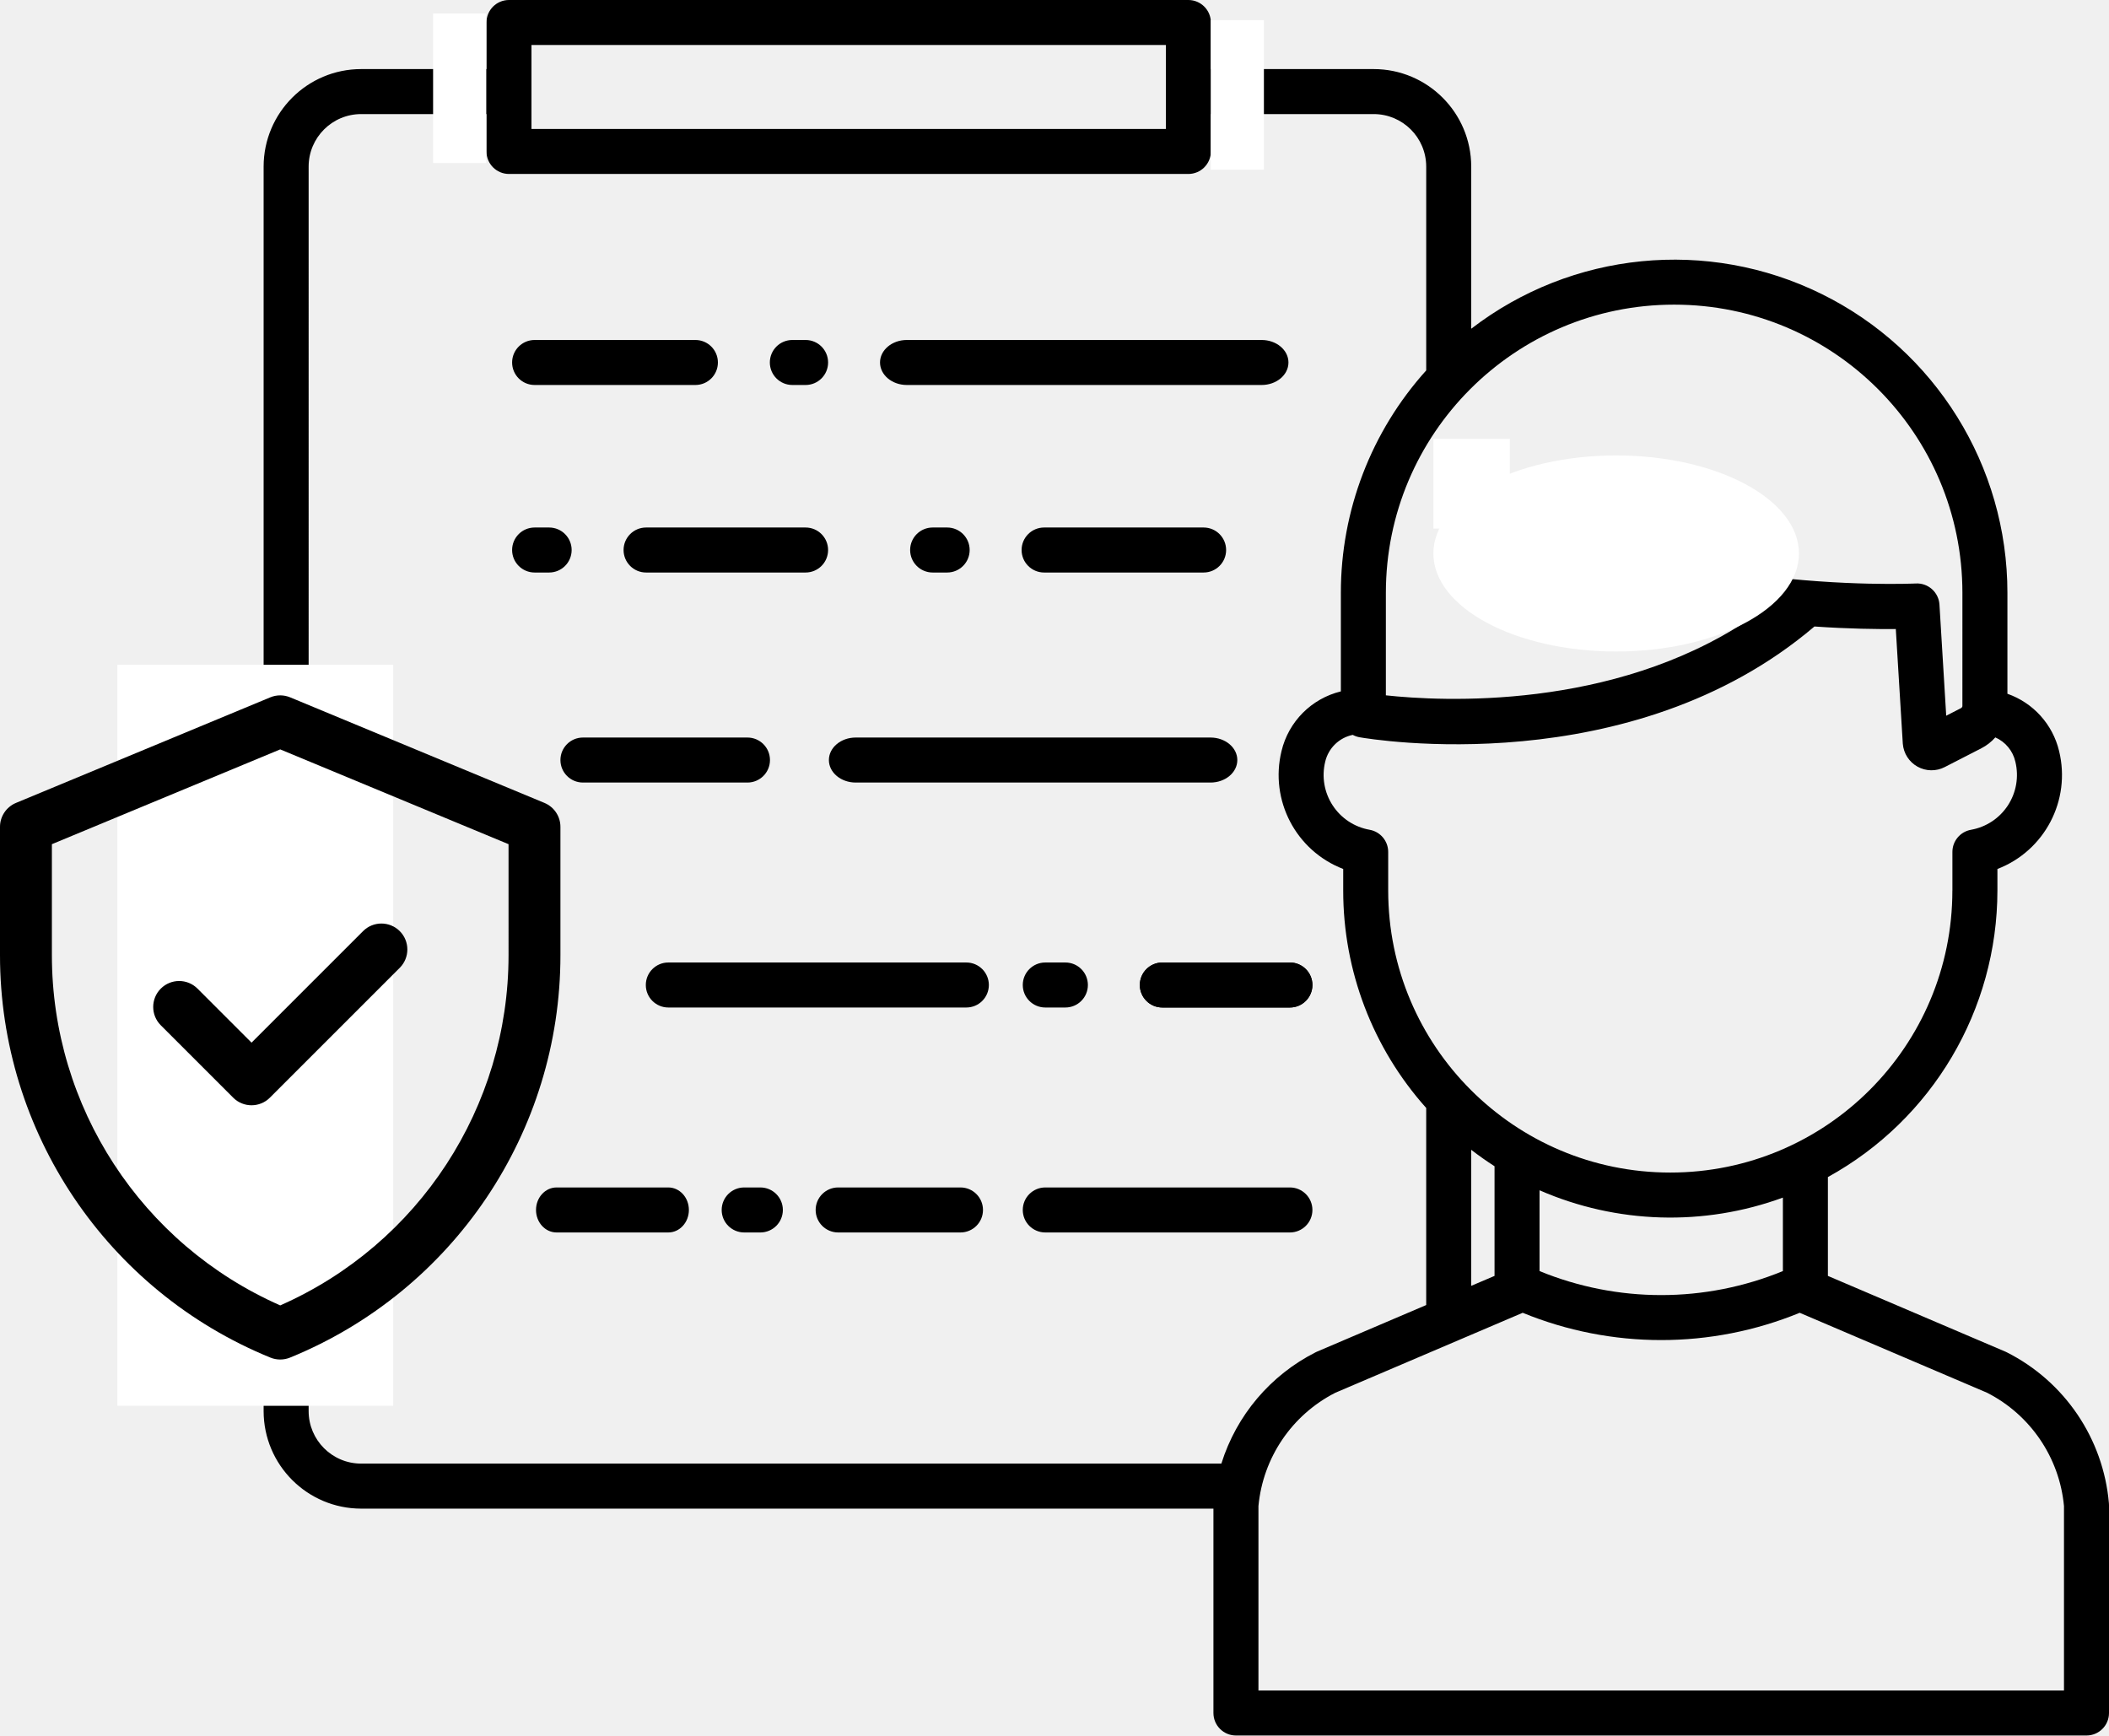
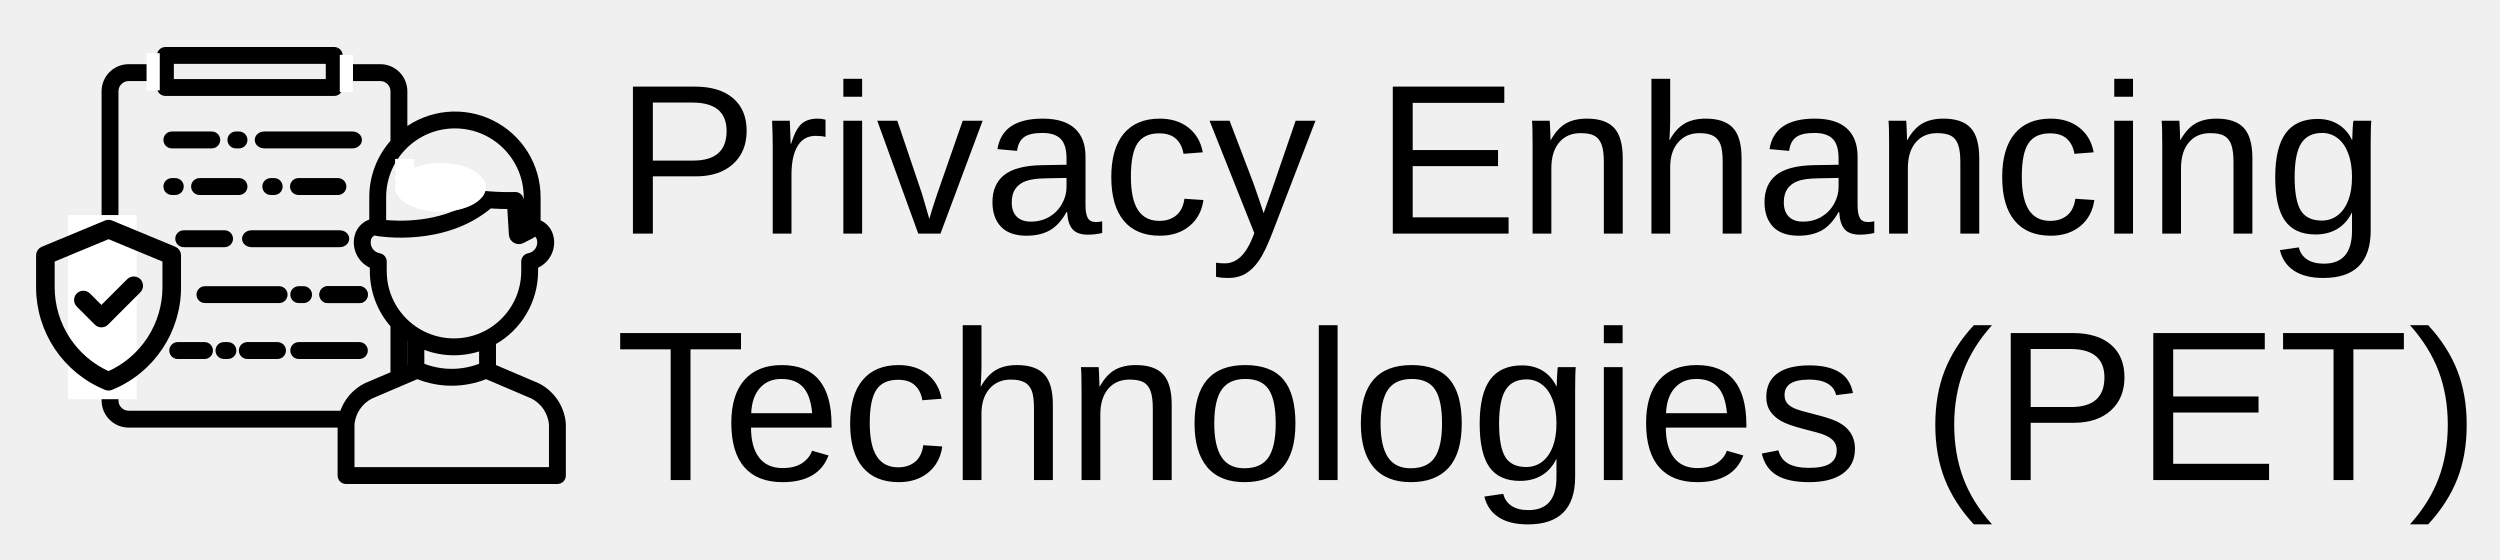
- <svg xmlns="http://www.w3.org/2000/svg" width="634.629" height="522.271" viewBox="0 0 634.629 522.271">
-   <g id="Group_1" data-name="Group 1" transform="translate(-1083.672 -182.941)">
-     <path id="Path_11" data-name="Path 11" d="M39.345,45.421H77.059V31.406a6.772,6.772,0,0,1,6.772-6.772H288.268a6.772,6.772,0,0,1,6.772,6.772V45.421h49a29.376,29.376,0,0,1,29.345,29.345V123.56a100.233,100.233,0,0,1,161.348,79.5v30.353a24.214,24.214,0,0,1,15.551,17.234,30.319,30.319,0,0,1-18.561,35.5v6.476a98.5,98.5,0,0,1-51.009,86.23V408.6l53.423,22.8c.125.054.248.113.369.172a56.343,56.343,0,0,1,30.771,45.449c.016.186.024.375.024.564v62.552a6.772,6.772,0,0,1-6.772,6.772H302.584a6.772,6.772,0,0,1-6.772-6.772v-61.5H39.345A29.377,29.377,0,0,1,10,449.286V74.764A29.377,29.377,0,0,1,39.345,45.421ZM281.5,38.178H90.6V63.443H281.5ZM521.19,203.056a86.744,86.744,0,0,0-173.489,0v30.831c16.781,1.814,68.008,4.551,109.142-22.724-28.264-3.767-62.717-12.445-88.27-32.042a6.771,6.771,0,1,1,8.24-10.747c46.485,35.654,129.531,31.894,130.36,31.85a6.781,6.781,0,0,1,7.111,6.351l2.032,33.446,4.419-2.269a.86.86,0,0,0,.451-.586Zm-3.01,89.562v-11.6a6.772,6.772,0,0,1,5.6-6.672,16.758,16.758,0,0,0,13.345-20.476,10.551,10.551,0,0,0-6.032-7.325,14.3,14.3,0,0,1-4.176,3.26l-11.061,5.678a8.664,8.664,0,0,1-12.6-7.017c0-.043-.007-.085-.009-.128l-2.1-34.407c-5.53.052-14.083-.038-24.481-.763-55.31,47.052-133.585,33.914-136.933,33.326a6.749,6.749,0,0,1-2-.71,10.729,10.729,0,0,0-8.288,8.086A16.754,16.754,0,0,0,342.8,274.342a6.772,6.772,0,0,1,5.6,6.672v11.6a84.885,84.885,0,1,0,169.77,0Zm-144.8,78.036v40.935L380.4,408.6v-33Q376.779,373.275,373.383,370.653Zm20.56,12.179v24.314a96.388,96.388,0,0,0,73.229,0V385.038A98.408,98.408,0,0,1,393.942,382.833ZM309.356,533.364h242.4v-55.5a42.731,42.731,0,0,0-23.138-34.1L472.228,419.7a109.873,109.873,0,0,1-83.353,0L332.481,443.77a42.727,42.727,0,0,0-23.125,34.1ZM23.544,449.288a15.816,15.816,0,0,0,15.8,15.8H298.2a56.371,56.371,0,0,1,28.405-33.521c.121-.062.244-.113.369-.172l32.863-14.027V358.061a98.029,98.029,0,0,1-24.973-65.443v-6.476a30.317,30.317,0,0,1-18.561-35.5A24.266,24.266,0,0,1,334.157,232.7V203.056a99.893,99.893,0,0,1,25.682-66.949V74.764a15.816,15.816,0,0,0-15.8-15.8h-49V70.213a6.772,6.772,0,0,1-6.772,6.772H83.831a6.772,6.772,0,0,1-6.772-6.772V58.964H39.345a15.816,15.816,0,0,0-15.8,15.8Z" transform="translate(1153 158.307)" />
-     <rect id="Rectangle_3" data-name="Rectangle 3" width="83" height="223" transform="translate(1119 383)" fill="#fff" />
-     <path id="Path_12" data-name="Path 12" d="M403.49,221.686H453a6.772,6.772,0,0,1,0,13.544H403.49a6.772,6.772,0,1,1,0-13.544Z" transform="translate(855.596 183.208)" />
-     <path id="Path_15" data-name="Path 15" d="M332.25,300.126a6.772,6.772,0,1,1,0-13.544h89.682a6.772,6.772,0,1,1,0,13.544Z" transform="translate(952.529 186.01)" />
-     <path id="Path_16" data-name="Path 16" d="M305.848,286.582H311.9a6.772,6.772,0,1,1,0,13.544h-6.051a6.772,6.772,0,1,1,0-13.544Z" transform="translate(1092.362 186.01)" />
-     <path id="Path_17" data-name="Path 17" d="M284.379,286.582a6.772,6.772,0,0,1,0,13.544H245.984a6.772,6.772,0,1,1,0-13.544Z" transform="translate(1187.448 186.01)" />
-     <path id="Path_19" data-name="Path 19" d="M387.169,346.563h4.869a6.772,6.772,0,0,1,0,13.544h-4.866a6.772,6.772,0,1,1,0-13.544Z" transform="translate(920.436 193.727)" />
-     <path id="Path_20" data-name="Path 20" d="M337.673,346.563h36.81a6.772,6.772,0,0,1,0,13.544H337.672a6.772,6.772,0,1,1,0-13.544Z" transform="translate(998.213 193.727)" />
-     <path id="Path_21" data-name="Path 21" d="M245.984,346.563H319.6a6.772,6.772,0,1,1,0,13.544H245.984a6.772,6.772,0,1,1,0-13.544Z" transform="translate(1152.226 193.727)" />
-     <path id="Path_22" data-name="Path 22" d="M443.484,170.6h4.37a6.772,6.772,0,1,1,0,13.544h-4.37a6.772,6.772,0,1,1,0-13.544Z" transform="translate(801.062 171.088)" />
-     <path id="Path_23" data-name="Path 23" d="M423.111,184.144h-48a6.772,6.772,0,1,1,0-13.544h48a6.772,6.772,0,1,1,0,13.544Z" transform="translate(902.975 171.088)" />
-     <path id="Path_24" data-name="Path 24" d="M404.489,120.6h48.382a6.772,6.772,0,1,1,0,13.544H404.489a6.772,6.772,0,1,1,0-13.544Z" transform="translate(840.057 164.654)" />
-     <path id="Path_25" data-name="Path 25" d="M379.1,134.144h-3.988a6.772,6.772,0,1,1,0-13.544H379.1a6.772,6.772,0,0,1,0,13.544Z" transform="translate(946.988 164.654)" />
-     <rect id="Rectangle_1" data-name="Rectangle 1" width="16" height="45" transform="translate(1214 187)" fill="#fff" />
-     <rect id="Rectangle_2" data-name="Rectangle 2" width="16" height="45" transform="translate(1448 189)" fill="#fff" />
-     <g id="verified" transform="translate(1043.672 392.2)">
-       <path id="Path_28" data-name="Path 28" d="M203.828,32.365,127.315.6a7.807,7.807,0,0,0-5.988,0L44.814,32.365A7.808,7.808,0,0,0,40,39.575V78.193a130.75,130.75,0,0,0,81.371,121.1,7.809,7.809,0,0,0,5.9,0,130.75,130.75,0,0,0,81.371-121.1V39.575A7.807,7.807,0,0,0,203.828,32.365Zm-10.8,45.828a115.161,115.161,0,0,1-68.706,105.391A115.164,115.164,0,0,1,55.615,78.193V44.787l68.706-28.526,68.706,28.526ZM115.691,104.51,149.25,70.952a7.807,7.807,0,1,1,11.041,11.041l-39.079,39.078a7.807,7.807,0,0,1-11.041,0l-21.82-21.82A7.807,7.807,0,0,1,99.392,88.211Z" transform="translate(0 0)" />
+ <svg xmlns="http://www.w3.org/2000/svg" width="1755" height="393" viewBox="0 0 1755 393">
+   <g id="Proof" transform="translate(-115 -373)">
+     <rect id="Rectangle_1" data-name="Rectangle 1" width="1755" height="393" transform="translate(115 373)" fill="none" />
+     <g id="Group_1" data-name="Group 1" transform="translate(-501 128.941)">
+       <path id="Path_11" data-name="Path 11" d="M27.011,36.684H48.873V28.56A3.926,3.926,0,0,1,52.8,24.634h118.51a3.926,3.926,0,0,1,3.926,3.926v8.124h28.4A17.029,17.029,0,0,1,220.651,53.7V81.98a58.1,58.1,0,0,1,93.532,46.085v17.6a14.037,14.037,0,0,1,9.015,9.99,17.576,17.576,0,0,1-10.76,20.579v3.754a57.1,57.1,0,0,1-29.569,49.987v17.244l30.969,13.217c.072.031.144.065.214.1a32.662,32.662,0,0,1,17.838,26.346c.009.108.014.217.014.327v36.261a3.926,3.926,0,0,1-3.926,3.926H179.608a3.926,3.926,0,0,1-3.926-3.926V287.815H27.011A17.03,17.03,0,0,1,10,270.8V53.694a17.03,17.03,0,0,1,17.011-17.01Zm140.375-4.2H56.723V47.131H167.386Zm138.946,95.578a50.285,50.285,0,0,0-100.57,0v17.872c9.728,1.052,39.424,2.638,63.269-13.173-16.384-2.184-36.357-7.214-51.169-18.574a3.925,3.925,0,1,1,4.777-6.23c26.947,20.668,75.088,18.489,75.569,18.463a3.931,3.931,0,0,1,4.122,3.682l1.178,19.388,2.562-1.315a.5.5,0,0,0,.261-.34Zm-1.745,51.918v-6.724a3.926,3.926,0,0,1,3.246-3.868,9.714,9.714,0,0,0,7.736-11.87,6.117,6.117,0,0,0-3.5-4.246,8.29,8.29,0,0,1-2.421,1.89l-6.412,3.292a5.022,5.022,0,0,1-7.3-4.068c0-.025,0-.049-.005-.074l-1.217-19.945c-3.206.03-8.164-.022-14.191-.442-32.063,27.276-77.438,19.66-79.379,19.319a3.912,3.912,0,0,1-1.159-.412,6.22,6.22,0,0,0-4.8,4.687,9.712,9.712,0,0,0,7.742,11.867,3.926,3.926,0,0,1,3.246,3.868v6.724a49.207,49.207,0,1,0,98.414,0Zm-83.939,45.237v23.73l4.069-1.733v-19.13q-2.1-1.348-4.068-2.868Zm11.918,7.06v14.095a55.875,55.875,0,0,0,42.45,0V233.557a57.046,57.046,0,0,1-42.449-1.278ZM183.534,319.54H324.051V287.367A24.771,24.771,0,0,0,310.638,267.6l-32.689-13.95a63.692,63.692,0,0,1-48.319,0L196.939,267.6a24.768,24.768,0,0,0-13.405,19.767ZM17.851,270.8a9.168,9.168,0,0,0,9.159,9.159H177.067a32.678,32.678,0,0,1,16.466-19.432c.07-.036.141-.065.214-.1L212.8,252.3v-34.38a56.827,56.827,0,0,1-14.477-37.937v-3.754a17.574,17.574,0,0,1-10.76-20.579,14.067,14.067,0,0,1,10.35-10.4V128.064A57.907,57.907,0,0,1,212.8,89.254V53.694a9.168,9.168,0,0,0-9.159-9.159h-28.4v6.521a3.926,3.926,0,0,1-3.926,3.926H52.8a3.926,3.926,0,0,1-3.926-3.926V44.535H27.011a9.168,9.168,0,0,0-9.159,9.159Z" transform="translate(679.314 254.425)" stroke="#000" stroke-width="4" />
+       <rect id="Rectangle_3" data-name="Rectangle 3" width="48.114" height="129.271" transform="translate(663.807 395.031)" fill="#fff" />
+       <path id="Path_12" data-name="Path 12" d="M400.644,221.686h28.7a3.926,3.926,0,0,1,0,7.851h-28.7a3.926,3.926,0,1,1,0-7.851Z" transform="translate(344.37 186.037)" stroke="#000" stroke-width="4" />
+       <path id="Path_15" data-name="Path 15" d="M329.4,294.433a3.926,3.926,0,1,1,0-7.851h51.988a3.926,3.926,0,1,1,0,7.851Z" transform="translate(430.504 160.385)" stroke="#000" stroke-width="4" />
+       <path id="Path_16" data-name="Path 16" d="M303,286.582h3.508a3.926,3.926,0,0,1,0,7.851H303a3.926,3.926,0,0,1,0-7.851Z" transform="translate(522.661 160.385)" stroke="#000" stroke-width="4" />
+       <path id="Path_17" data-name="Path 17" d="M265.395,286.582a3.926,3.926,0,0,1,0,7.851H243.138a3.926,3.926,0,0,1,0-7.851Z" transform="translate(602.943 160.385)" stroke="#000" stroke-width="4" />
+       <path id="Path_19" data-name="Path 19" d="M384.324,346.563h2.822a3.926,3.926,0,1,1,0,7.851h-2.821a3.926,3.926,0,0,1,0-7.851Z" transform="translate(388.816 139.648)" stroke="#000" stroke-width="4" />
+       <path id="Path_20" data-name="Path 20" d="M334.826,346.563h21.338a3.926,3.926,0,0,1,0,7.851H334.826a3.926,3.926,0,0,1,0-7.851Z" transform="translate(454.708 139.648)" stroke="#000" stroke-width="4" />
+       <path id="Path_21" data-name="Path 21" d="M243.138,346.563h42.675a3.926,3.926,0,0,1,0,7.851H243.138a3.926,3.926,0,0,1,0-7.851Z" transform="translate(582.525 139.648)" stroke="#000" stroke-width="4" />
+       <path id="Path_22" data-name="Path 22" d="M440.638,170.6h2.533a3.926,3.926,0,0,1,0,7.851h-2.533a3.926,3.926,0,0,1,0-7.851Z" transform="translate(295.947 200.483)" stroke="#000" stroke-width="4" />
+       <path id="Path_23" data-name="Path 23" d="M400.09,178.451H372.265a3.926,3.926,0,0,1,0-7.851H400.09a3.926,3.926,0,0,1,0,7.851Z" transform="translate(383.763 200.483)" stroke="#000" stroke-width="4" />
+       <path id="Path_24" data-name="Path 24" d="M401.643,120.6h28.047a3.926,3.926,0,1,1,0,7.851H401.643a3.926,3.926,0,0,1,0-7.851Z" transform="translate(334.942 217.769)" stroke="#000" stroke-width="4" />
+       <path id="Path_25" data-name="Path 25" d="M374.578,128.451h-2.312a3.926,3.926,0,0,1,0-7.851h2.312a3.926,3.926,0,0,1,0,7.851Z" transform="translate(409.277 217.769)" stroke="#000" stroke-width="4" />
+       <rect id="Rectangle_1-2" data-name="Rectangle 1" width="9.275" height="26.086" transform="translate(718.878 281.412)" fill="#fff" />
+       <rect id="Rectangle_2" data-name="Rectangle 2" width="9.275" height="26.086" transform="translate(854.526 282.571)" fill="#fff" />
+       <g id="verified" transform="translate(643.328 400.366)">
+         <path id="Path_28" data-name="Path 28" d="M134.97,18.763,90.616.349a4.526,4.526,0,0,0-3.471,0L42.791,18.763A4.526,4.526,0,0,0,40,22.943V45.329a75.8,75.8,0,0,0,47.17,70.2,4.527,4.527,0,0,0,3.42,0,75.8,75.8,0,0,0,47.17-70.2V22.943a4.526,4.526,0,0,0-2.79-4.179Zm-6.261,26.566a66.761,66.761,0,0,1-39.836,61.1,66.76,66.76,0,0,1-39.821-61.1V25.964L88.88,9.428l39.828,16.536ZM83.877,60.585l19.454-19.453a4.526,4.526,0,1,1,6.4,6.4L87.078,70.185a4.526,4.526,0,0,1-6.4,0L68.029,57.536a4.526,4.526,0,1,1,6.4-6.4Z" transform="translate(-40 -0.003)" stroke="#000" stroke-width="4" />
+       </g>
+       <path id="Path_29" data-name="Path 29" d="M334.487,346.563H353.98a3.942,3.942,0,0,1,0,7.851H334.486a3.942,3.942,0,0,1,0-7.851Z" transform="translate(405.929 139.648)" stroke="#000" stroke-width="4" />
+       <path id="Path_30" data-name="Path 30" d="M330.152,294.433c-2.581,0-4.674-1.758-4.674-3.926s2.093-3.926,4.674-3.926h61.9c2.581,0,4.674,1.758,4.674,3.926s-2.093,3.926-4.674,3.926Z" transform="translate(471.359 51.787)" stroke="#000" stroke-width="4" />
+       <path id="Path_31" data-name="Path 31" d="M440.638,170.6h2.533a3.926,3.926,0,0,1,0,7.851h-2.533a3.926,3.926,0,0,1,0-7.851Z" transform="translate(365.378 200.483)" stroke="#000" stroke-width="4" />
+       <path id="Path_32" data-name="Path 32" d="M400.09,178.451H372.265a3.926,3.926,0,0,1,0-7.851H400.09a3.926,3.926,0,0,1,0,7.851Z" transform="translate(453.194 200.483)" stroke="#000" stroke-width="4" />
+       <path id="Path_33" data-name="Path 33" d="M265.395,286.582a3.926,3.926,0,0,1,0,7.851H243.138a3.926,3.926,0,0,1,0-7.851Z" transform="translate(602.943 160.385)" stroke="#000" stroke-width="4" />
+       <path id="Path_34" data-name="Path 34" d="M330.152,294.433c-2.581,0-4.674-1.758-4.674-3.926s2.093-3.926,4.674-3.926h61.9c2.581,0,4.674,1.758,4.674,3.926s-2.093,3.926-4.674,3.926Z" transform="translate(462.439 121.141)" stroke="#000" stroke-width="4" />
+       <ellipse id="Ellipse_1" data-name="Ellipse 1" cx="31.883" cy="17.101" rx="31.883" ry="17.101" transform="translate(893.365 358.511)" fill="#fff" />
+       <rect id="Rectangle_4" data-name="Rectangle 4" width="13.333" height="15.652" transform="translate(893.365 355.612)" fill="#fff" />
    </g>
-     <path id="Path_29" data-name="Path 29" d="M337.087,346.563h33.627c3.417,0,6.186,3.032,6.186,6.772s-2.77,6.772-6.186,6.772H337.086c-3.417,0-6.186-3.032-6.186-6.772s2.77-6.772,6.186-6.772Z" transform="translate(914.067 193.727)" />
-     <path id="Path_30" data-name="Path 30" d="M333.541,300.126c-4.453,0-8.063-3.032-8.063-6.772s3.61-6.772,8.063-6.772H440.318c4.453,0,8.063,3.032,8.063,6.772s-3.61,6.772-8.063,6.772Z" transform="translate(1023.006 -1.328)" />
-     <path id="Path_31" data-name="Path 31" d="M443.484,170.6h4.37a6.772,6.772,0,1,1,0,13.544h-4.37a6.772,6.772,0,1,1,0-13.544Z" transform="translate(920.833 171.088)" />
-     <path id="Path_32" data-name="Path 32" d="M423.111,184.144h-48a6.772,6.772,0,1,1,0-13.544h48a6.772,6.772,0,1,1,0,13.544Z" transform="translate(1022.747 171.088)" />
-     <path id="Path_33" data-name="Path 33" d="M284.379,286.582a6.772,6.772,0,0,1,0,13.544H245.984a6.772,6.772,0,1,1,0-13.544Z" transform="translate(1187.448 186.01)" />
-     <path id="Path_34" data-name="Path 34" d="M333.541,300.126c-4.453,0-8.063-3.032-8.063-6.772s3.61-6.772,8.063-6.772H440.318c4.453,0,8.063,3.032,8.063,6.772s-3.61,6.772-8.063,6.772Z" transform="translate(1007.619 118.312)" />
-     <ellipse id="Ellipse_1" data-name="Ellipse 1" cx="55" cy="29.5" rx="55" ry="29.5" transform="translate(1515 320)" fill="#fff" />
-     <rect id="Rectangle_4" data-name="Rectangle 4" width="23" height="27" transform="translate(1515 315)" fill="#fff" />
+     <text id="Privacy_Enhancing_Technologies_PET_" data-name="Privacy Enhancing Technologies (PET)" transform="translate(547 537)" font-size="150" font-family="ArialMT, Arial">
+       <tspan x="0" y="0">Privacy Enhancing</tspan>
+       <tspan x="0" y="173">Technologies (PET)</tspan>
+     </text>
  </g>
</svg>
